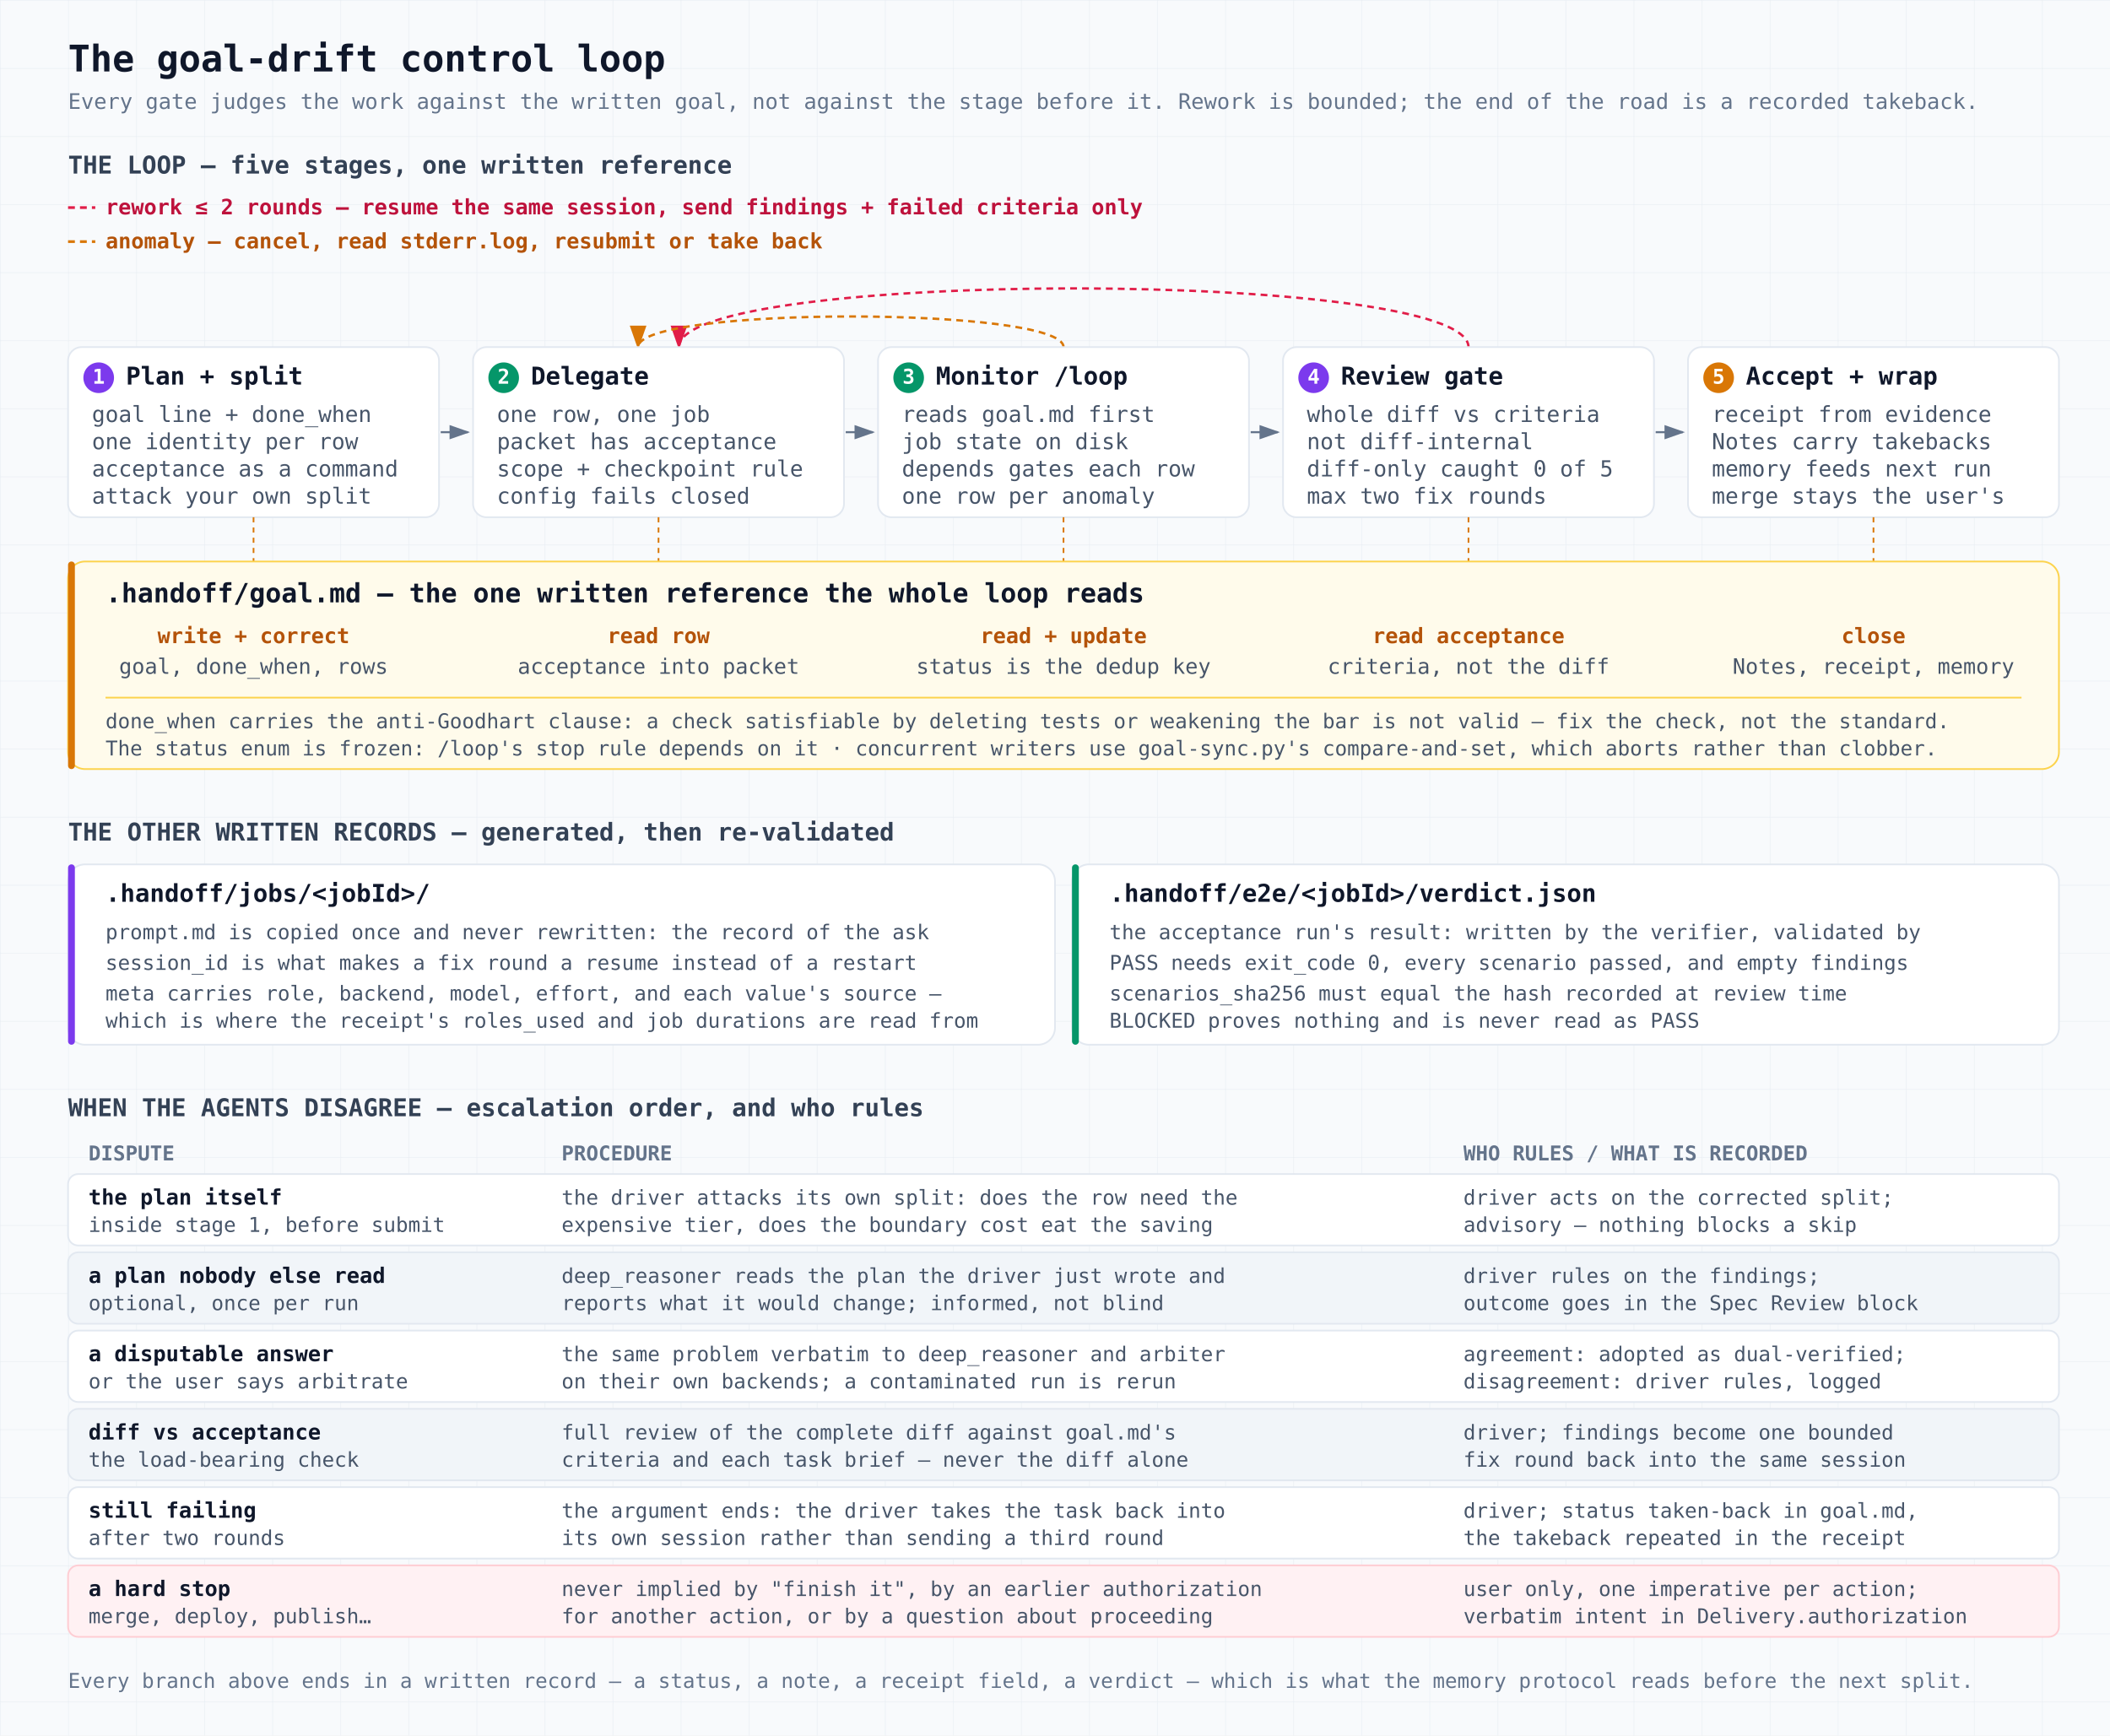
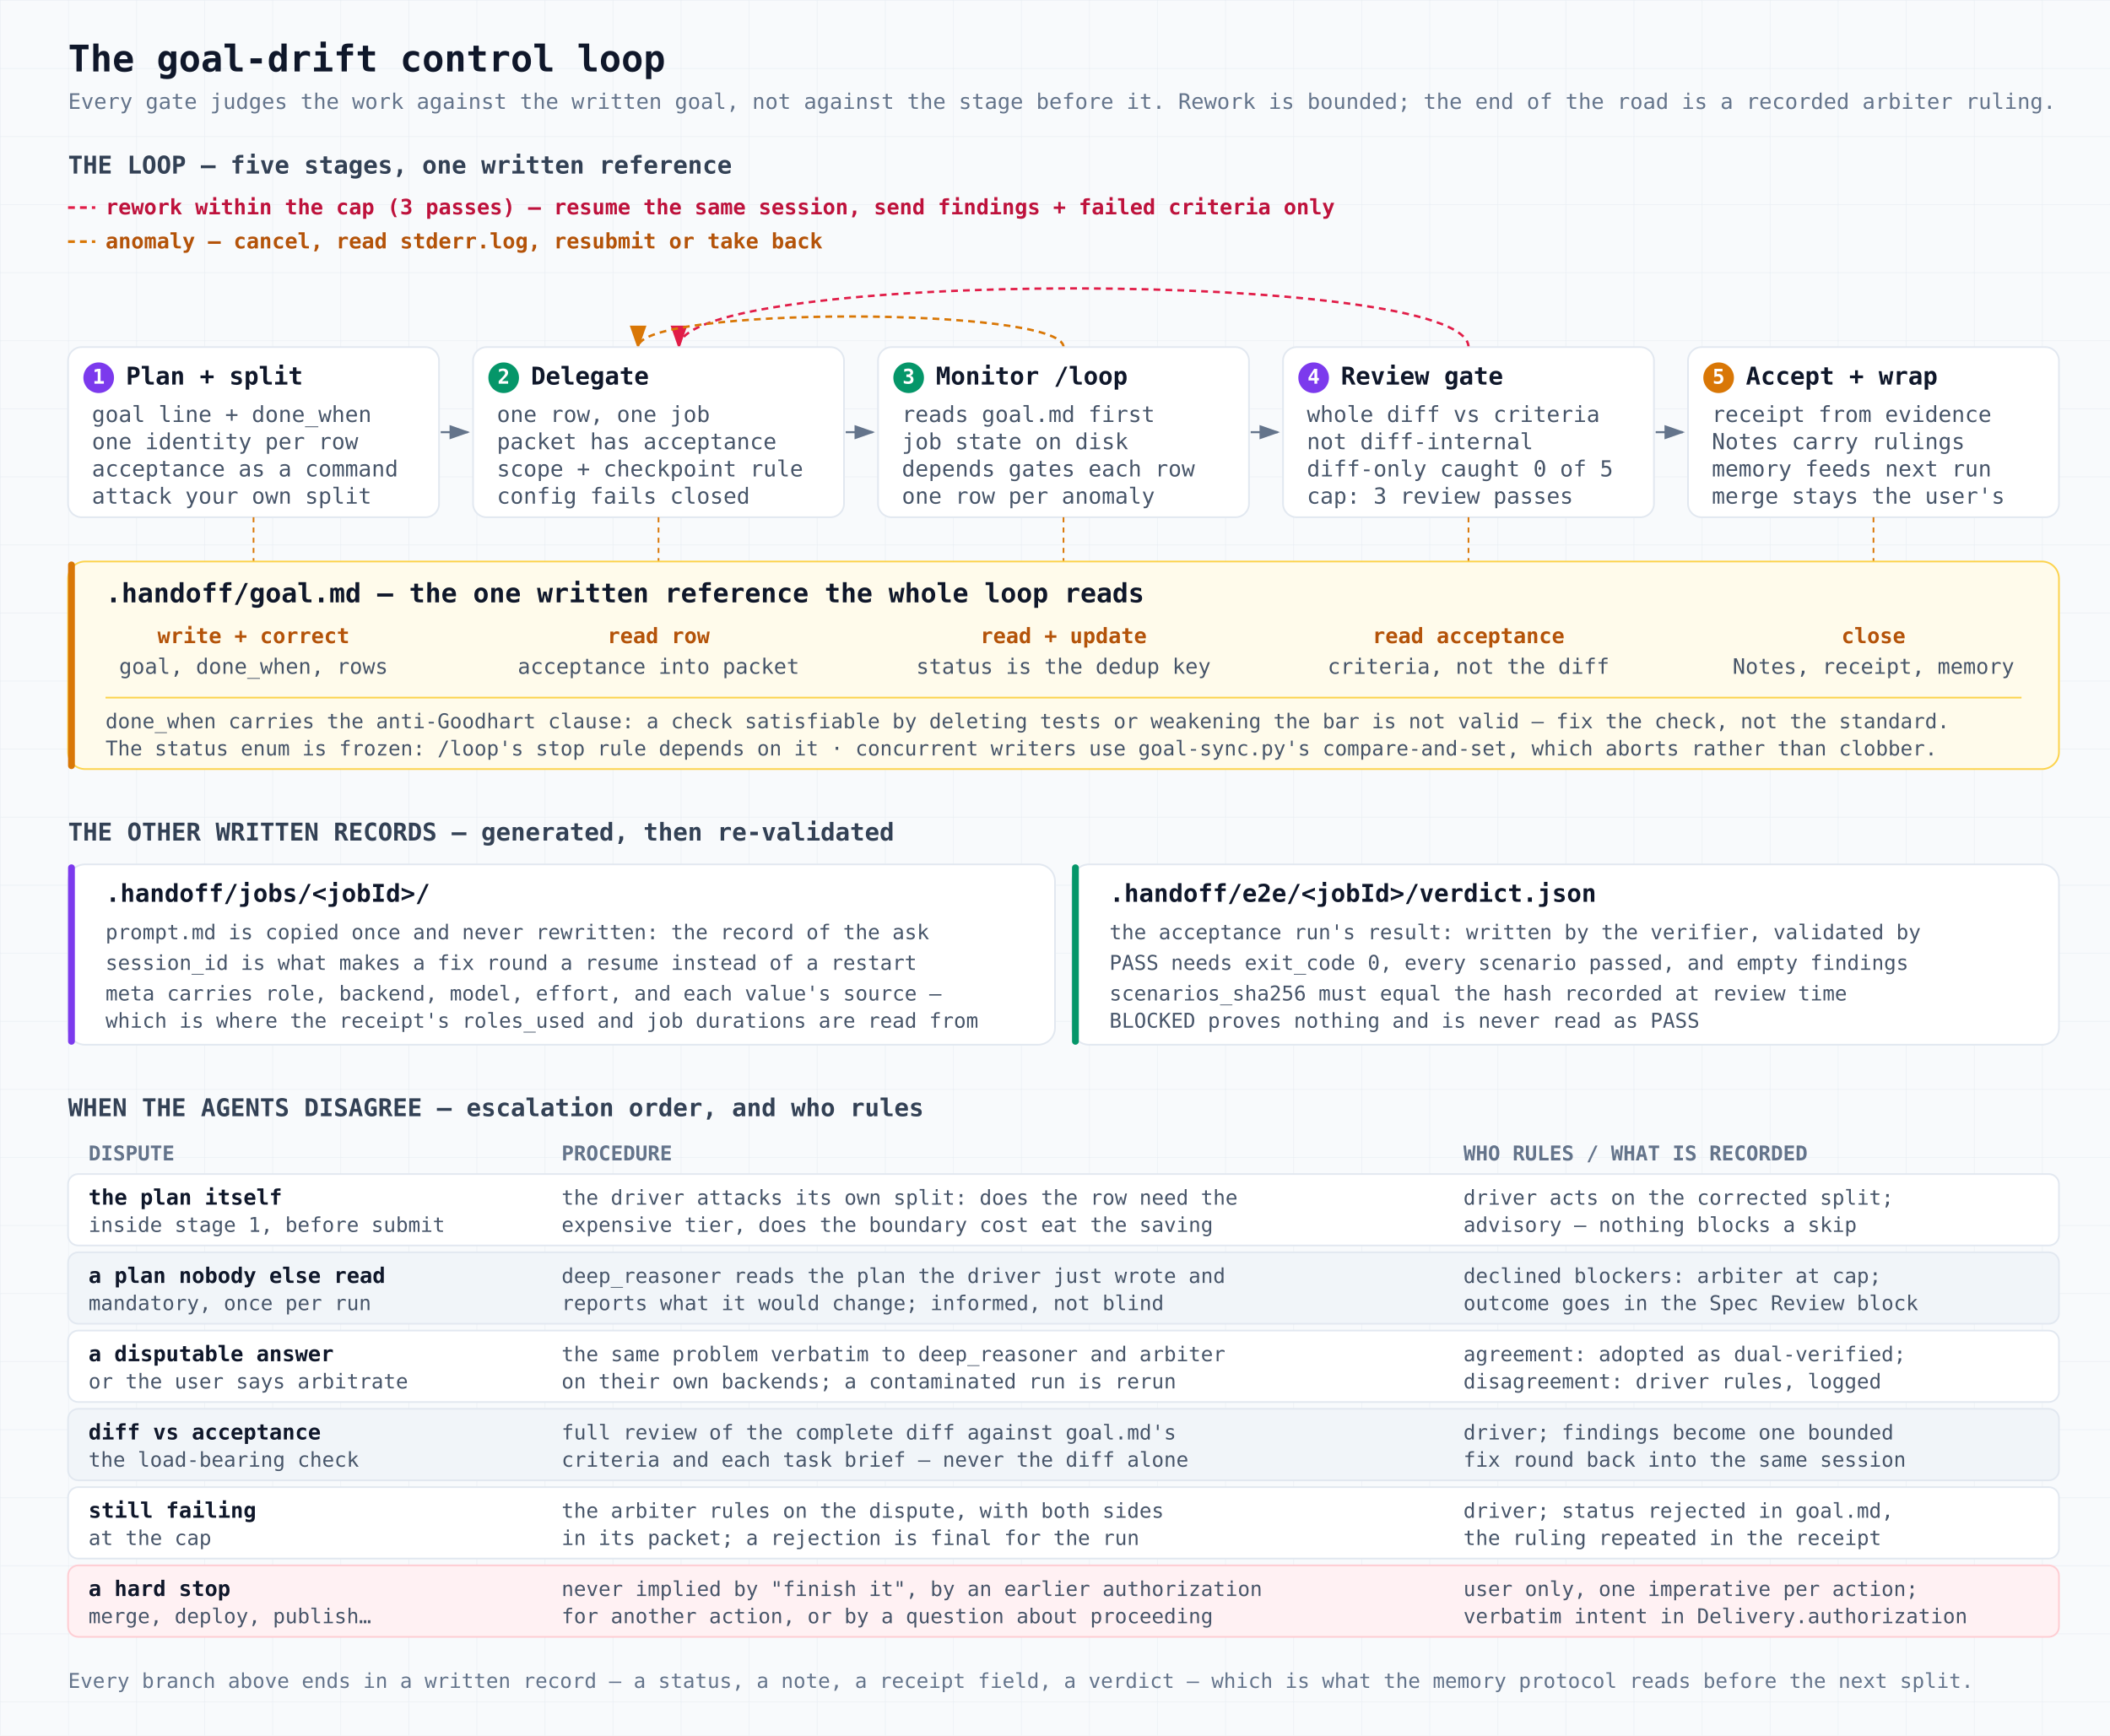
<svg xmlns="http://www.w3.org/2000/svg" viewBox="0 0 1240 1020">
  <style>
    text { font-family: 'JetBrains Mono', 'SF Mono', 'Cascadia Code', ui-monospace, monospace; }
    .title { font-size: 21.6px; font-weight: 700; fill: #0f172a; }
    .subtitle { font-size: 12.6px; fill: #64748b; }
    .colhead { font-size: 14.4px; font-weight: 700; fill: #334155; }
    .cardtitle { font-size: 14.4px; font-weight: 700; fill: #0f172a; }
    .line { font-size: 13px; fill: #475569; }
    .pline { font-size: 12px; fill: #475569; }
    .hubhead { font-size: 15.6px; font-weight: 700; fill: #0f172a; }
    .hubcol { font-size: 12.5px; font-weight: 700; fill: #b45309; }
    .hubnote { font-size: 12.5px; fill: #475569; }
    .hubfoot { font-size: 12px; fill: #475569; }
    .arc { font-size: 12.5px; font-weight: 600; fill: #be123c; }
    .arc2 { font-size: 12.5px; font-weight: 600; fill: #b45309; }
    .rowhead { font-size: 12px; font-weight: 700; fill: #64748b; }
    .rowkey { font-size: 12.6px; font-weight: 700; fill: #0f172a; }
    .rowtext { font-size: 12px; fill: #475569; }
    .foot { font-size: 12px; fill: #64748b; }
    .num { font-size: 12px; font-weight: 700; fill: #ffffff; }
  </style>
  <defs>
    <pattern id="grid" width="40" height="40" patternUnits="userSpaceOnUse">
      <path d="M 40 0 L 0 0 0 40" fill="none" stroke="#e6ebf2" stroke-width="0.5" />
    </pattern>
    <marker id="arrow" markerWidth="10" markerHeight="7" refX="9" refY="3.5" orient="auto">
      <polygon points="0 0, 10 3.5, 0 7" fill="#64748b" />
    </marker>
    <marker id="arrow-rose" markerWidth="10" markerHeight="7" refX="9" refY="3.5" orient="auto">
      <polygon points="0 0, 10 3.5, 0 7" fill="#e11d48" />
    </marker>
    <marker id="arrow-amber" markerWidth="10" markerHeight="7" refX="9" refY="3.5" orient="auto">
      <polygon points="0 0, 10 3.5, 0 7" fill="#d97706" />
    </marker>
  </defs>
  <rect width="1240" height="1020" fill="#f8fafc" />
  <rect width="1240" height="1020" fill="url(#grid)" />
  <text x="40" y="42" class="title">The goal-drift control loop</text>
-   <text x="40" y="64" class="subtitle">Every gate judges the work against the written goal, not against the stage before it. Rework is bounded; the end of the road is a recorded takeback.</text>
+   <text x="40" y="64" class="subtitle">Every gate judges the work against the written goal, not against the stage before it. Rework is bounded; the end of the road is a recorded arbiter ruling.</text>
  <text x="40" y="102" class="colhead">THE LOOP — five stages, one written reference</text>
  <line x1="40" y1="122" x2="56" y2="122" stroke="#e11d48" stroke-width="1.6" stroke-dasharray="4 3" />
-   <text x="62" y="126" class="arc">rework ≤ 2 rounds — resume the same session, send findings + failed criteria only</text>
+   <text x="62" y="126" class="arc">rework within the cap (3 passes) — resume the same session, send findings + failed criteria only</text>
  <line x1="40" y1="142" x2="56" y2="142" stroke="#d97706" stroke-width="1.6" stroke-dasharray="4 3" />
  <text x="62" y="146" class="arc2">anomaly — cancel, read stderr.log, resubmit or take back</text>
  <path d="M 863 204 C 863 158, 399 158, 399 204" fill="none" stroke="#e11d48" stroke-width="1.4" stroke-dasharray="4 3" marker-end="url(#arrow-rose)" />
  <path d="M 625 204 C 625 180, 375 180, 375 204" fill="none" stroke="#d97706" stroke-width="1.4" stroke-dasharray="4 3" marker-end="url(#arrow-amber)" />
  <g>
    <rect x="40" y="204" width="218" height="100" rx="8" fill="#ffffff" stroke="#e2e8f0" />
    <circle cx="58" cy="222" r="9" fill="#7c3aed" />
    <text x="58" y="225.5" class="num" text-anchor="middle">1</text>
    <text x="74" y="226" class="cardtitle">Plan + split</text>
    <text x="54" y="248" class="line">goal line + done_when</text>
    <text x="54" y="264" class="line">one identity per row</text>
    <text x="54" y="280" class="line">acceptance as a command</text>
    <text x="54" y="296" class="line">attack your own split</text>
  </g>
  <g>
    <rect x="278" y="204" width="218" height="100" rx="8" fill="#ffffff" stroke="#e2e8f0" />
    <circle cx="296" cy="222" r="9" fill="#059669" />
    <text x="296" y="225.5" class="num" text-anchor="middle">2</text>
    <text x="312" y="226" class="cardtitle">Delegate</text>
    <text x="292" y="248" class="line">one row, one job</text>
    <text x="292" y="264" class="line">packet has acceptance</text>
    <text x="292" y="280" class="line">scope + checkpoint rule</text>
    <text x="292" y="296" class="line">config fails closed</text>
  </g>
  <g>
    <rect x="516" y="204" width="218" height="100" rx="8" fill="#ffffff" stroke="#e2e8f0" />
    <circle cx="534" cy="222" r="9" fill="#059669" />
    <text x="534" y="225.5" class="num" text-anchor="middle">3</text>
    <text x="550" y="226" class="cardtitle">Monitor /loop</text>
    <text x="530" y="248" class="line">reads goal.md first</text>
    <text x="530" y="264" class="line">job state on disk</text>
    <text x="530" y="280" class="line">depends gates each row</text>
    <text x="530" y="296" class="line">one row per anomaly</text>
  </g>
  <g>
    <rect x="754" y="204" width="218" height="100" rx="8" fill="#ffffff" stroke="#e2e8f0" />
    <circle cx="772" cy="222" r="9" fill="#7c3aed" />
    <text x="772" y="225.5" class="num" text-anchor="middle">4</text>
    <text x="788" y="226" class="cardtitle">Review gate</text>
    <text x="768" y="248" class="line">whole diff vs criteria</text>
    <text x="768" y="264" class="line">not diff-internal</text>
    <text x="768" y="280" class="line">diff-only caught 0 of 5</text>
-     <text x="768" y="296" class="line">max two fix rounds</text>
+     <text x="768" y="296" class="line">cap: 3 review passes</text>
  </g>
  <g>
    <rect x="992" y="204" width="218" height="100" rx="8" fill="#ffffff" stroke="#e2e8f0" />
    <circle cx="1010" cy="222" r="9" fill="#d97706" />
    <text x="1010" y="225.5" class="num" text-anchor="middle">5</text>
    <text x="1026" y="226" class="cardtitle">Accept + wrap</text>
    <text x="1006" y="248" class="line">receipt from evidence</text>
-     <text x="1006" y="264" class="line">Notes carry takebacks</text>
+     <text x="1006" y="264" class="line">Notes carry rulings</text>
    <text x="1006" y="280" class="line">memory feeds next run</text>
    <text x="1006" y="296" class="line">merge stays the user's</text>
  </g>
  <line x1="259" y1="254" x2="275" y2="254" stroke="#64748b" stroke-width="1.2" marker-end="url(#arrow)" />
  <line x1="497" y1="254" x2="513" y2="254" stroke="#64748b" stroke-width="1.2" marker-end="url(#arrow)" />
  <line x1="735" y1="254" x2="751" y2="254" stroke="#64748b" stroke-width="1.2" marker-end="url(#arrow)" />
  <line x1="973" y1="254" x2="989" y2="254" stroke="#64748b" stroke-width="1.2" marker-end="url(#arrow)" />
  <g stroke="#d97706" stroke-width="1" stroke-dasharray="3 3">
    <line x1="149" y1="304" x2="149" y2="330" />
    <line x1="387" y1="304" x2="387" y2="330" />
    <line x1="625" y1="304" x2="625" y2="330" />
    <line x1="863" y1="304" x2="863" y2="330" />
    <line x1="1101" y1="304" x2="1101" y2="330" />
  </g>
  <rect x="40" y="330" width="1170" height="122" rx="10" fill="#fffbeb" stroke="#fcd34d" />
  <rect x="40" y="330" width="4" height="122" rx="2" fill="#d97706" />
  <text x="62" y="354" class="hubhead">.handoff/goal.md — the one written reference the whole loop reads</text>
  <text x="149" y="378" class="hubcol" text-anchor="middle">write + correct</text>
  <text x="387" y="378" class="hubcol" text-anchor="middle">read row</text>
  <text x="625" y="378" class="hubcol" text-anchor="middle">read + update</text>
  <text x="863" y="378" class="hubcol" text-anchor="middle">read acceptance</text>
  <text x="1101" y="378" class="hubcol" text-anchor="middle">close</text>
  <text x="149" y="396" class="hubnote" text-anchor="middle">goal, done_when, rows</text>
  <text x="387" y="396" class="hubnote" text-anchor="middle">acceptance into packet</text>
  <text x="625" y="396" class="hubnote" text-anchor="middle">status is the dedup key</text>
  <text x="863" y="396" class="hubnote" text-anchor="middle">criteria, not the diff</text>
  <text x="1101" y="396" class="hubnote" text-anchor="middle">Notes, receipt, memory</text>
  <line x1="62" y1="410" x2="1188" y2="410" stroke="#fcd34d" stroke-width="1" />
  <text x="62" y="428" class="hubfoot">done_when carries the anti-Goodhart clause: a check satisfiable by deleting tests or weakening the bar is not valid — fix the check, not the standard.</text>
  <text x="62" y="444" class="hubfoot">The status enum is frozen: /loop's stop rule depends on it · concurrent writers use goal-sync.py's compare-and-set, which aborts rather than clobber.</text>
  <text x="40" y="494" class="colhead">THE OTHER WRITTEN RECORDS — generated, then re-validated</text>
  <rect x="40" y="508" width="580" height="106" rx="10" fill="#ffffff" stroke="#e2e8f0" />
  <rect x="40" y="508" width="4" height="106" rx="2" fill="#7c3aed" />
  <text x="62" y="530" class="cardtitle">.handoff/jobs/&lt;jobId&gt;/</text>
  <text x="62" y="552" class="pline">prompt.md is copied once and never rewritten: the record of the ask</text>
  <text x="62" y="570" class="pline">session_id is what makes a fix round a resume instead of a restart</text>
  <text x="62" y="588" class="pline">meta carries role, backend, model, effort, and each value's source —</text>
  <text x="62" y="604" class="pline">which is where the receipt's roles_used and job durations are read from</text>
  <rect x="630" y="508" width="580" height="106" rx="10" fill="#ffffff" stroke="#e2e8f0" />
  <rect x="630" y="508" width="4" height="106" rx="2" fill="#059669" />
  <text x="652" y="530" class="cardtitle">.handoff/e2e/&lt;jobId&gt;/verdict.json</text>
  <text x="652" y="552" class="pline">the acceptance run's result: written by the verifier, validated by</text>
  <text x="652" y="570" class="pline">PASS needs exit_code 0, every scenario passed, and empty findings</text>
  <text x="652" y="588" class="pline">scenarios_sha256 must equal the hash recorded at review time</text>
  <text x="652" y="604" class="pline">BLOCKED proves nothing and is never read as PASS</text>
  <text x="40" y="656" class="colhead">WHEN THE AGENTS DISAGREE — escalation order, and who rules</text>
  <text x="52" y="682" class="rowhead">DISPUTE</text>
  <text x="330" y="682" class="rowhead">PROCEDURE</text>
  <text x="860" y="682" class="rowhead">WHO RULES / WHAT IS RECORDED</text>
  <g>
    <rect x="40" y="690" width="1170" height="42" rx="6" fill="#ffffff" stroke="#e2e8f0" />
    <text x="52" y="708" class="rowkey">the plan itself</text>
    <text x="52" y="724" class="rowtext">inside stage 1, before submit</text>
    <text x="330" y="708" class="rowtext">the driver attacks its own split: does the row need the</text>
    <text x="330" y="724" class="rowtext">expensive tier, does the boundary cost eat the saving</text>
    <text x="860" y="708" class="rowtext">driver acts on the corrected split;</text>
    <text x="860" y="724" class="rowtext">advisory — nothing blocks a skip</text>
  </g>
  <g>
    <rect x="40" y="736" width="1170" height="42" rx="6" fill="#f1f5f9" stroke="#e2e8f0" />
    <text x="52" y="754" class="rowkey">a plan nobody else read</text>
-     <text x="52" y="770" class="rowtext">optional, once per run</text>
+     <text x="52" y="770" class="rowtext">mandatory, once per run</text>
    <text x="330" y="754" class="rowtext">deep_reasoner reads the plan the driver just wrote and</text>
    <text x="330" y="770" class="rowtext">reports what it would change; informed, not blind</text>
-     <text x="860" y="754" class="rowtext">driver rules on the findings;</text>
+     <text x="860" y="754" class="rowtext">declined blockers: arbiter at cap;</text>
    <text x="860" y="770" class="rowtext">outcome goes in the Spec Review block</text>
  </g>
  <g>
    <rect x="40" y="782" width="1170" height="42" rx="6" fill="#ffffff" stroke="#e2e8f0" />
    <text x="52" y="800" class="rowkey">a disputable answer</text>
    <text x="52" y="816" class="rowtext">or the user says arbitrate</text>
    <text x="330" y="800" class="rowtext">the same problem verbatim to deep_reasoner and arbiter</text>
    <text x="330" y="816" class="rowtext">on their own backends; a contaminated run is rerun</text>
    <text x="860" y="800" class="rowtext">agreement: adopted as dual-verified;</text>
    <text x="860" y="816" class="rowtext">disagreement: driver rules, logged</text>
  </g>
  <g>
    <rect x="40" y="828" width="1170" height="42" rx="6" fill="#f1f5f9" stroke="#e2e8f0" />
    <text x="52" y="846" class="rowkey">diff vs acceptance</text>
    <text x="52" y="862" class="rowtext">the load-bearing check</text>
    <text x="330" y="846" class="rowtext">full review of the complete diff against goal.md's</text>
    <text x="330" y="862" class="rowtext">criteria and each task brief — never the diff alone</text>
    <text x="860" y="846" class="rowtext">driver; findings become one bounded</text>
    <text x="860" y="862" class="rowtext">fix round back into the same session</text>
  </g>
  <g>
    <rect x="40" y="874" width="1170" height="42" rx="6" fill="#ffffff" stroke="#e2e8f0" />
    <text x="52" y="892" class="rowkey">still failing</text>
-     <text x="52" y="908" class="rowtext">after two rounds</text>
-     <text x="330" y="892" class="rowtext">the argument ends: the driver takes the task back into</text>
-     <text x="330" y="908" class="rowtext">its own session rather than sending a third round</text>
-     <text x="860" y="892" class="rowtext">driver; status taken-back in goal.md,</text>
-     <text x="860" y="908" class="rowtext">the takeback repeated in the receipt</text>
+     <text x="52" y="908" class="rowtext">at the cap</text>
+     <text x="330" y="892" class="rowtext">the arbiter rules on the dispute, with both sides</text>
+     <text x="330" y="908" class="rowtext">in its packet; a rejection is final for the run</text>
+     <text x="860" y="892" class="rowtext">driver; status rejected in goal.md,</text>
+     <text x="860" y="908" class="rowtext">the ruling repeated in the receipt</text>
  </g>
  <g>
    <rect x="40" y="920" width="1170" height="42" rx="6" fill="#fff1f3" stroke="#fecdd3" />
    <text x="52" y="938" class="rowkey">a hard stop</text>
    <text x="52" y="954" class="rowtext">merge, deploy, publish…</text>
    <text x="330" y="938" class="rowtext">never implied by "finish it", by an earlier authorization</text>
    <text x="330" y="954" class="rowtext">for another action, or by a question about proceeding</text>
    <text x="860" y="938" class="rowtext">user only, one imperative per action;</text>
    <text x="860" y="954" class="rowtext">verbatim intent in Delivery.authorization</text>
  </g>
  <text x="40" y="992" class="foot">Every branch above ends in a written record — a status, a note, a receipt field, a verdict — which is what the memory protocol reads before the next split.</text>
</svg>
